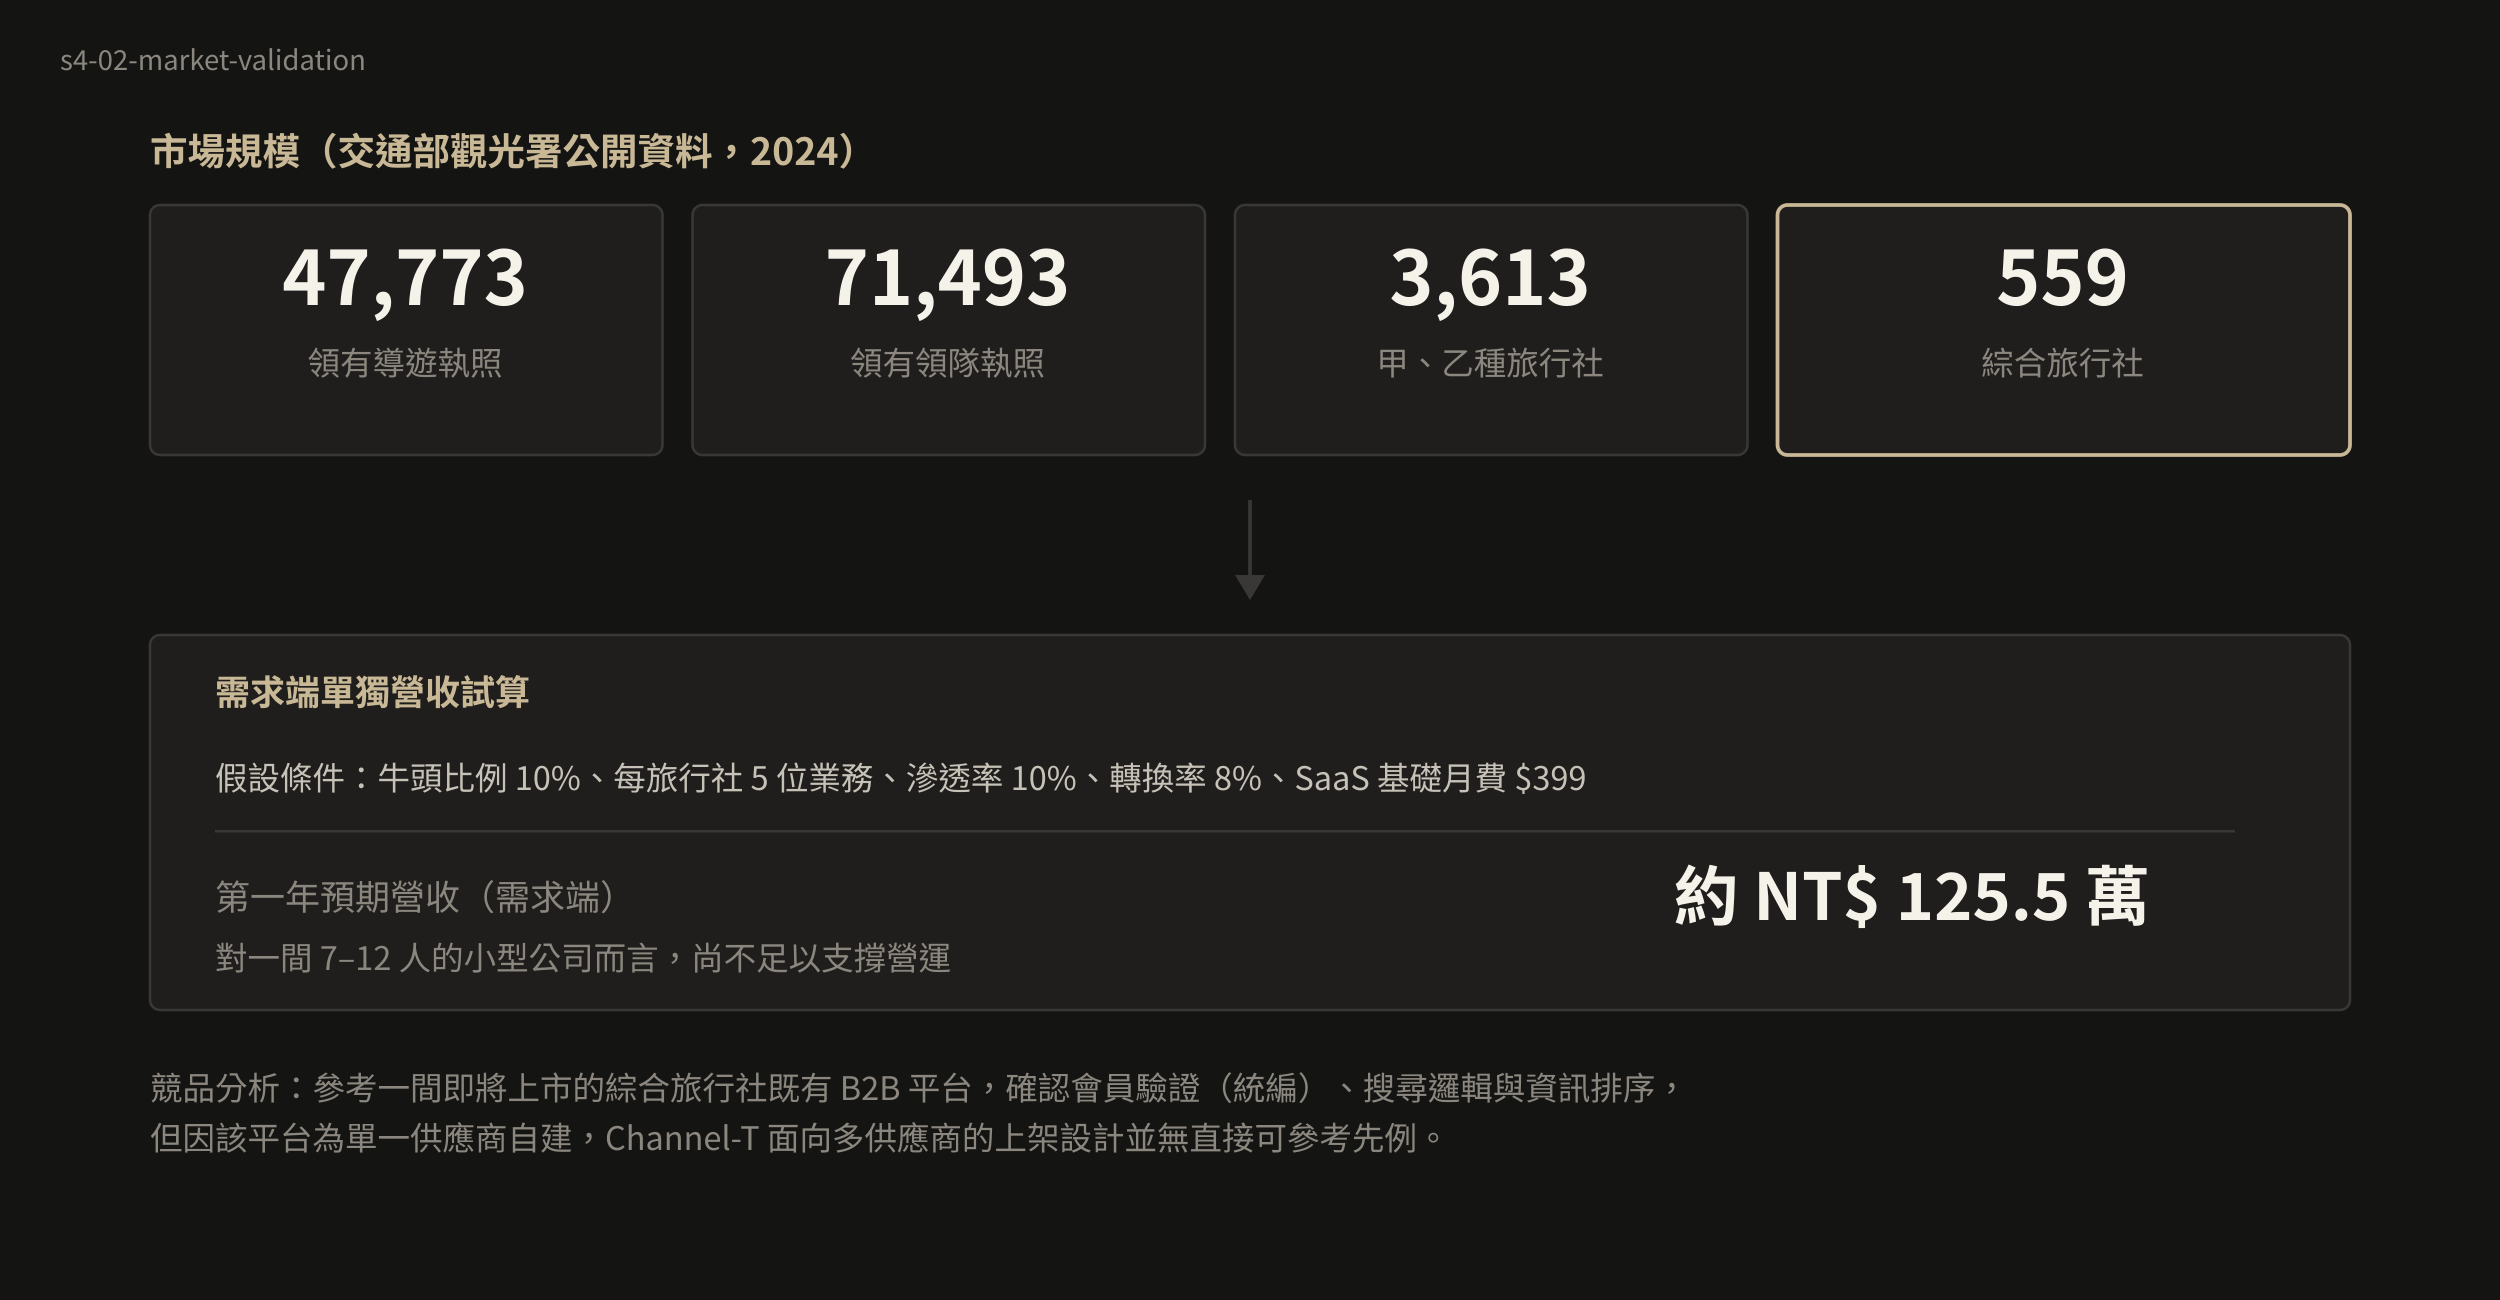
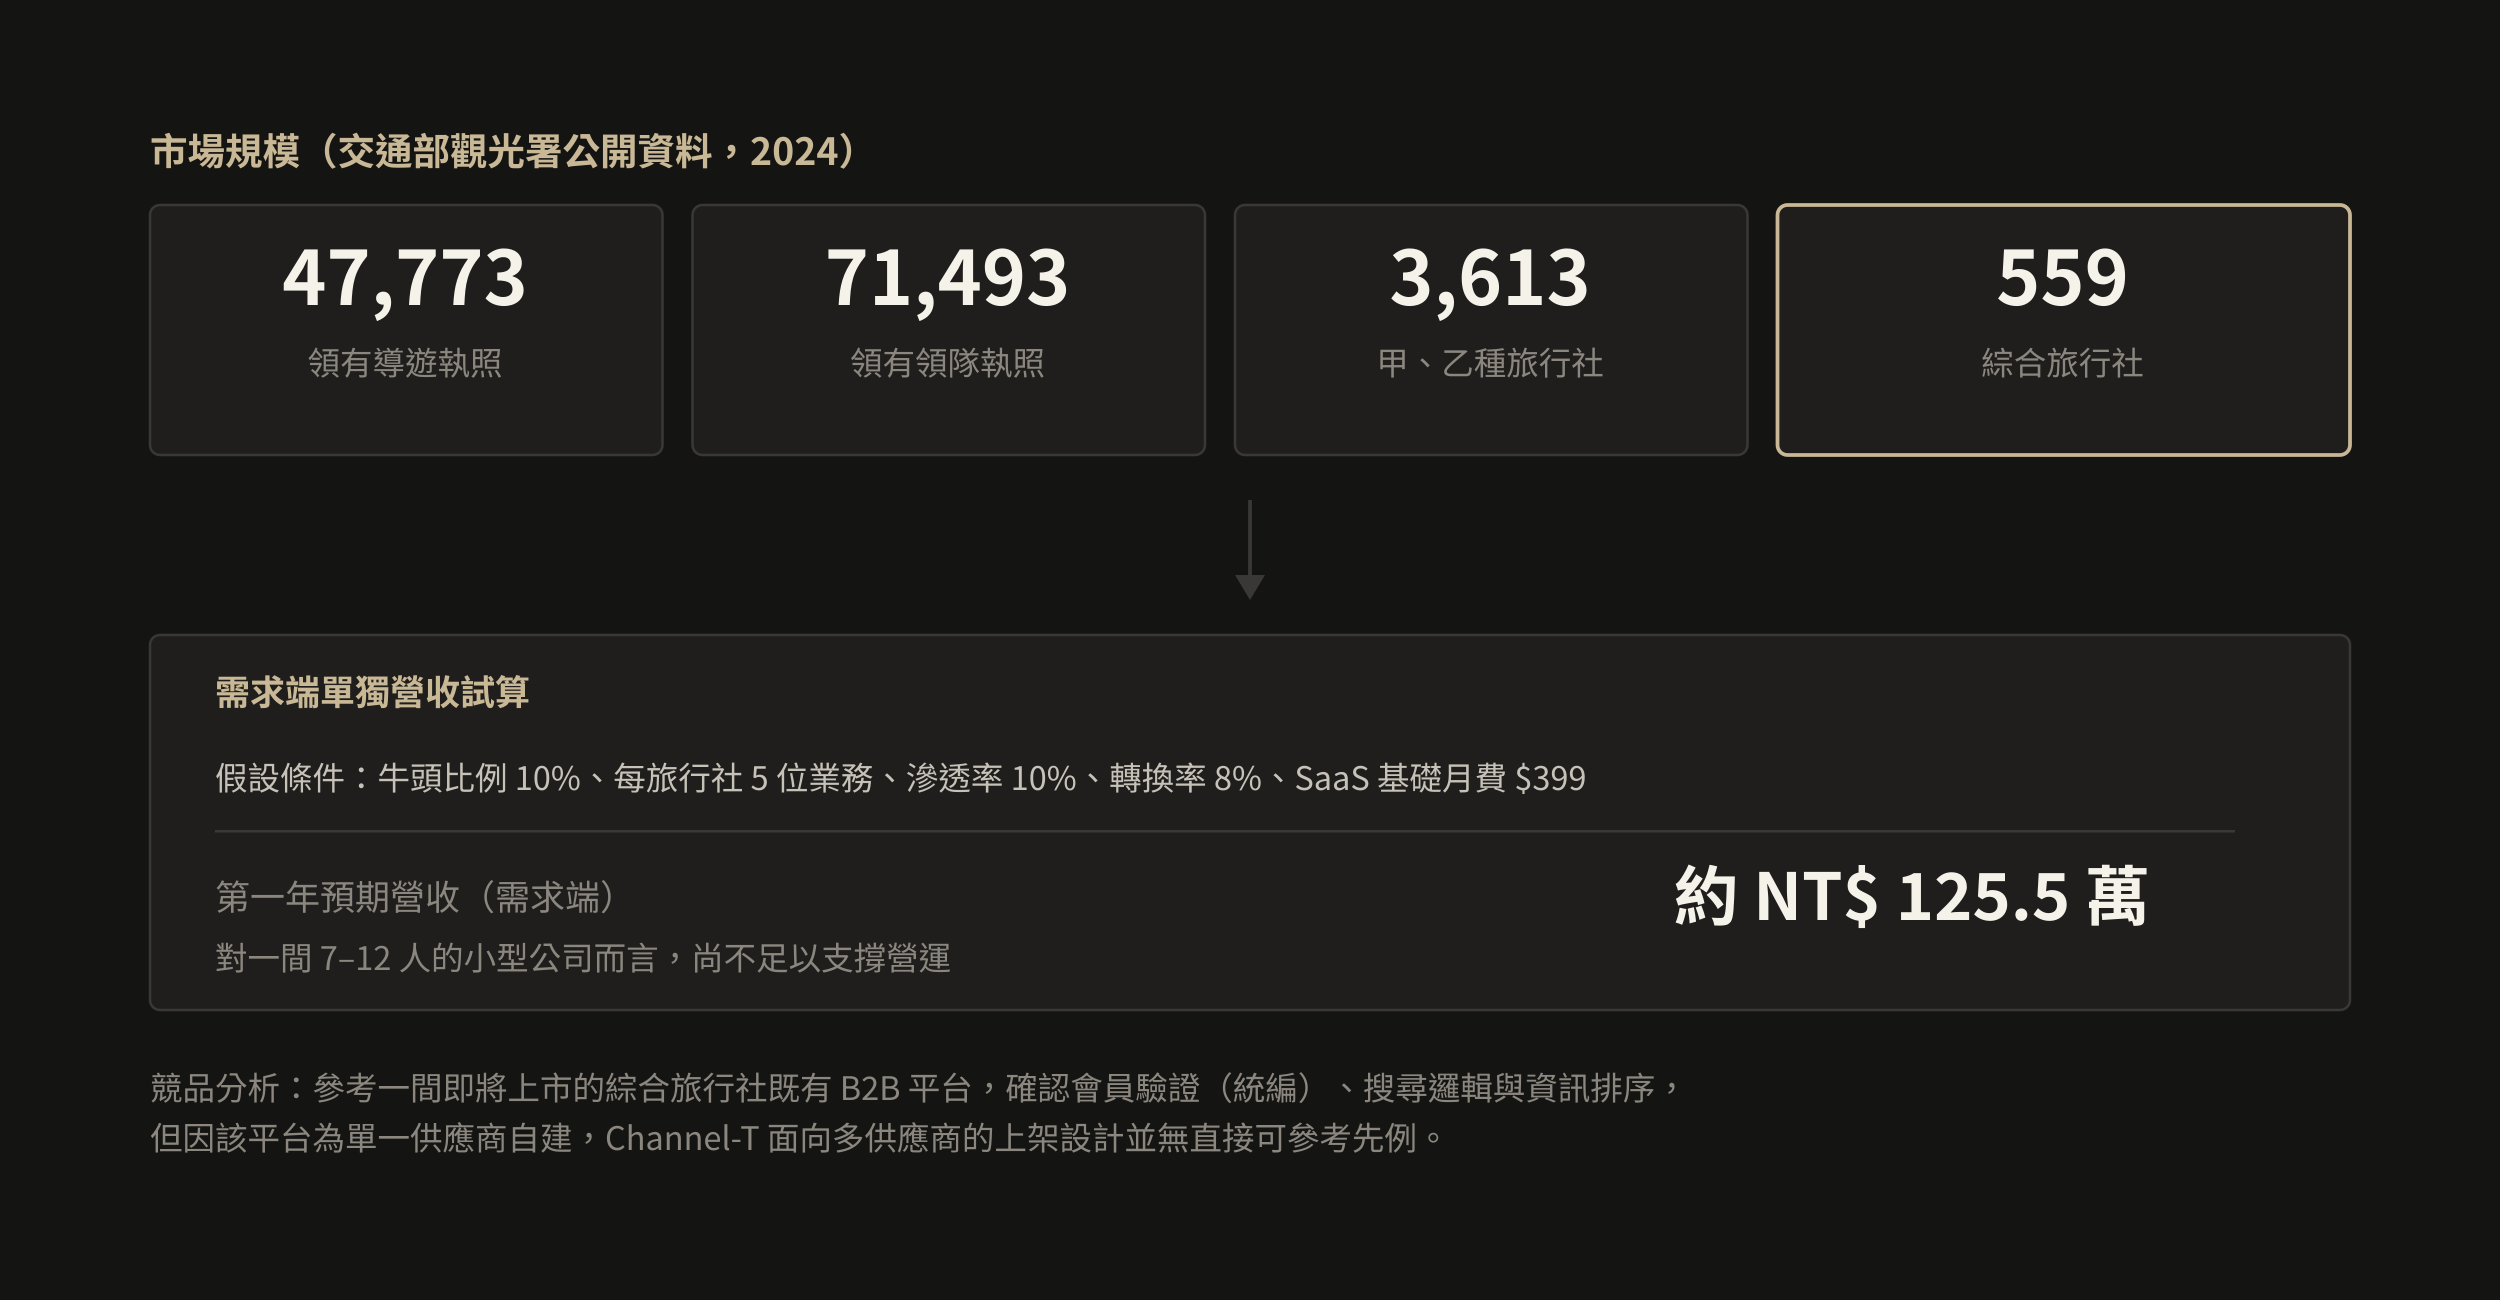
<svg xmlns="http://www.w3.org/2000/svg" viewBox="0 0 1000 520" font-family="Noto Sans CJK TC">
  <rect width="1000" height="520" fill="#141413" />
-   <text x="24" y="28" font-size="11" fill="#8B877F">s4-02-market-validation</text>
  <text x="60" y="66" font-size="15" fill="#C9B896" font-weight="600">市場規模（交通部觀光署公開資料，2024）</text>
  <rect x="60" y="82" width="205" height="100" rx="4" fill="#1F1E1D" stroke="#3A3836" />
  <text x="162" y="122" font-size="30" fill="#F5F2EA" text-anchor="middle" font-weight="700">47,773</text>
  <text x="162" y="150" font-size="13" fill="#8B877F" text-anchor="middle">領有導遊執照</text>
  <rect x="277" y="82" width="205" height="100" rx="4" fill="#1F1E1D" stroke="#3A3836" />
  <text x="379" y="122" font-size="30" fill="#F5F2EA" text-anchor="middle" font-weight="700">71,493</text>
  <text x="379" y="150" font-size="13" fill="#8B877F" text-anchor="middle">領有領隊執照</text>
  <rect x="494" y="82" width="205" height="100" rx="4" fill="#1F1E1D" stroke="#3A3836" />
  <text x="596" y="122" font-size="30" fill="#F5F2EA" text-anchor="middle" font-weight="700">3,613</text>
  <text x="596" y="150" font-size="13" fill="#8B877F" text-anchor="middle">甲、乙種旅行社</text>
  <rect x="711" y="82" width="229" height="100" rx="4" fill="#1F1E1D" stroke="#C9B896" stroke-width="1.5" />
  <text x="825" y="122" font-size="30" fill="#F5F2EA" text-anchor="middle" font-weight="700">559</text>
  <text x="825" y="150" font-size="13" fill="#8B877F" text-anchor="middle">綜合旅行社</text>
  <line x1="500" y1="200" x2="500" y2="234" stroke="#3A3836" stroke-width="1.5" />
  <polygon points="500,240 494,230 506,230" fill="#3A3836" />
  <rect x="60" y="254" width="880" height="150" rx="4" fill="#1F1E1D" stroke="#3A3836" />
  <text x="86" y="282" font-size="14" fill="#C9B896" font-weight="600">需求端單獨營收試算</text>
  <text x="86" y="316" font-size="13" fill="#C7C2B8">假設條件：牛頭比例 10%、每旅行社 5 位業務、滲透率 10%、轉換率 8%、SaaS 基礎月費 $399</text>
  <rect x="86" y="332" width="808" height="1" fill="#3A3836" />
  <text x="86" y="364" font-size="14" fill="#8B877F">第一年預期營收（需求端）</text>
  <text x="860" y="368" font-size="26" fill="#F5F2EA" text-anchor="end" font-weight="700">約 NT$ 125.5 萬</text>
  <text x="86" y="388" font-size="13" fill="#8B877F">對一間 7–12 人的小型公司而言，尚不足以支撐營運</text>
  <text x="60" y="440" font-size="13" fill="#8B877F">競品分析：參考一間即將上市的綜合旅行社既有 B2B 平台，確認會員驗證（統編）、搜尋邏輯與資訊排序，</text>
  <text x="60" y="460" font-size="13" fill="#8B877F">但因該平台為單一供應商自建，Channel-T 面向多供應商的上架設計並無直接可參考先例。</text>
</svg>
